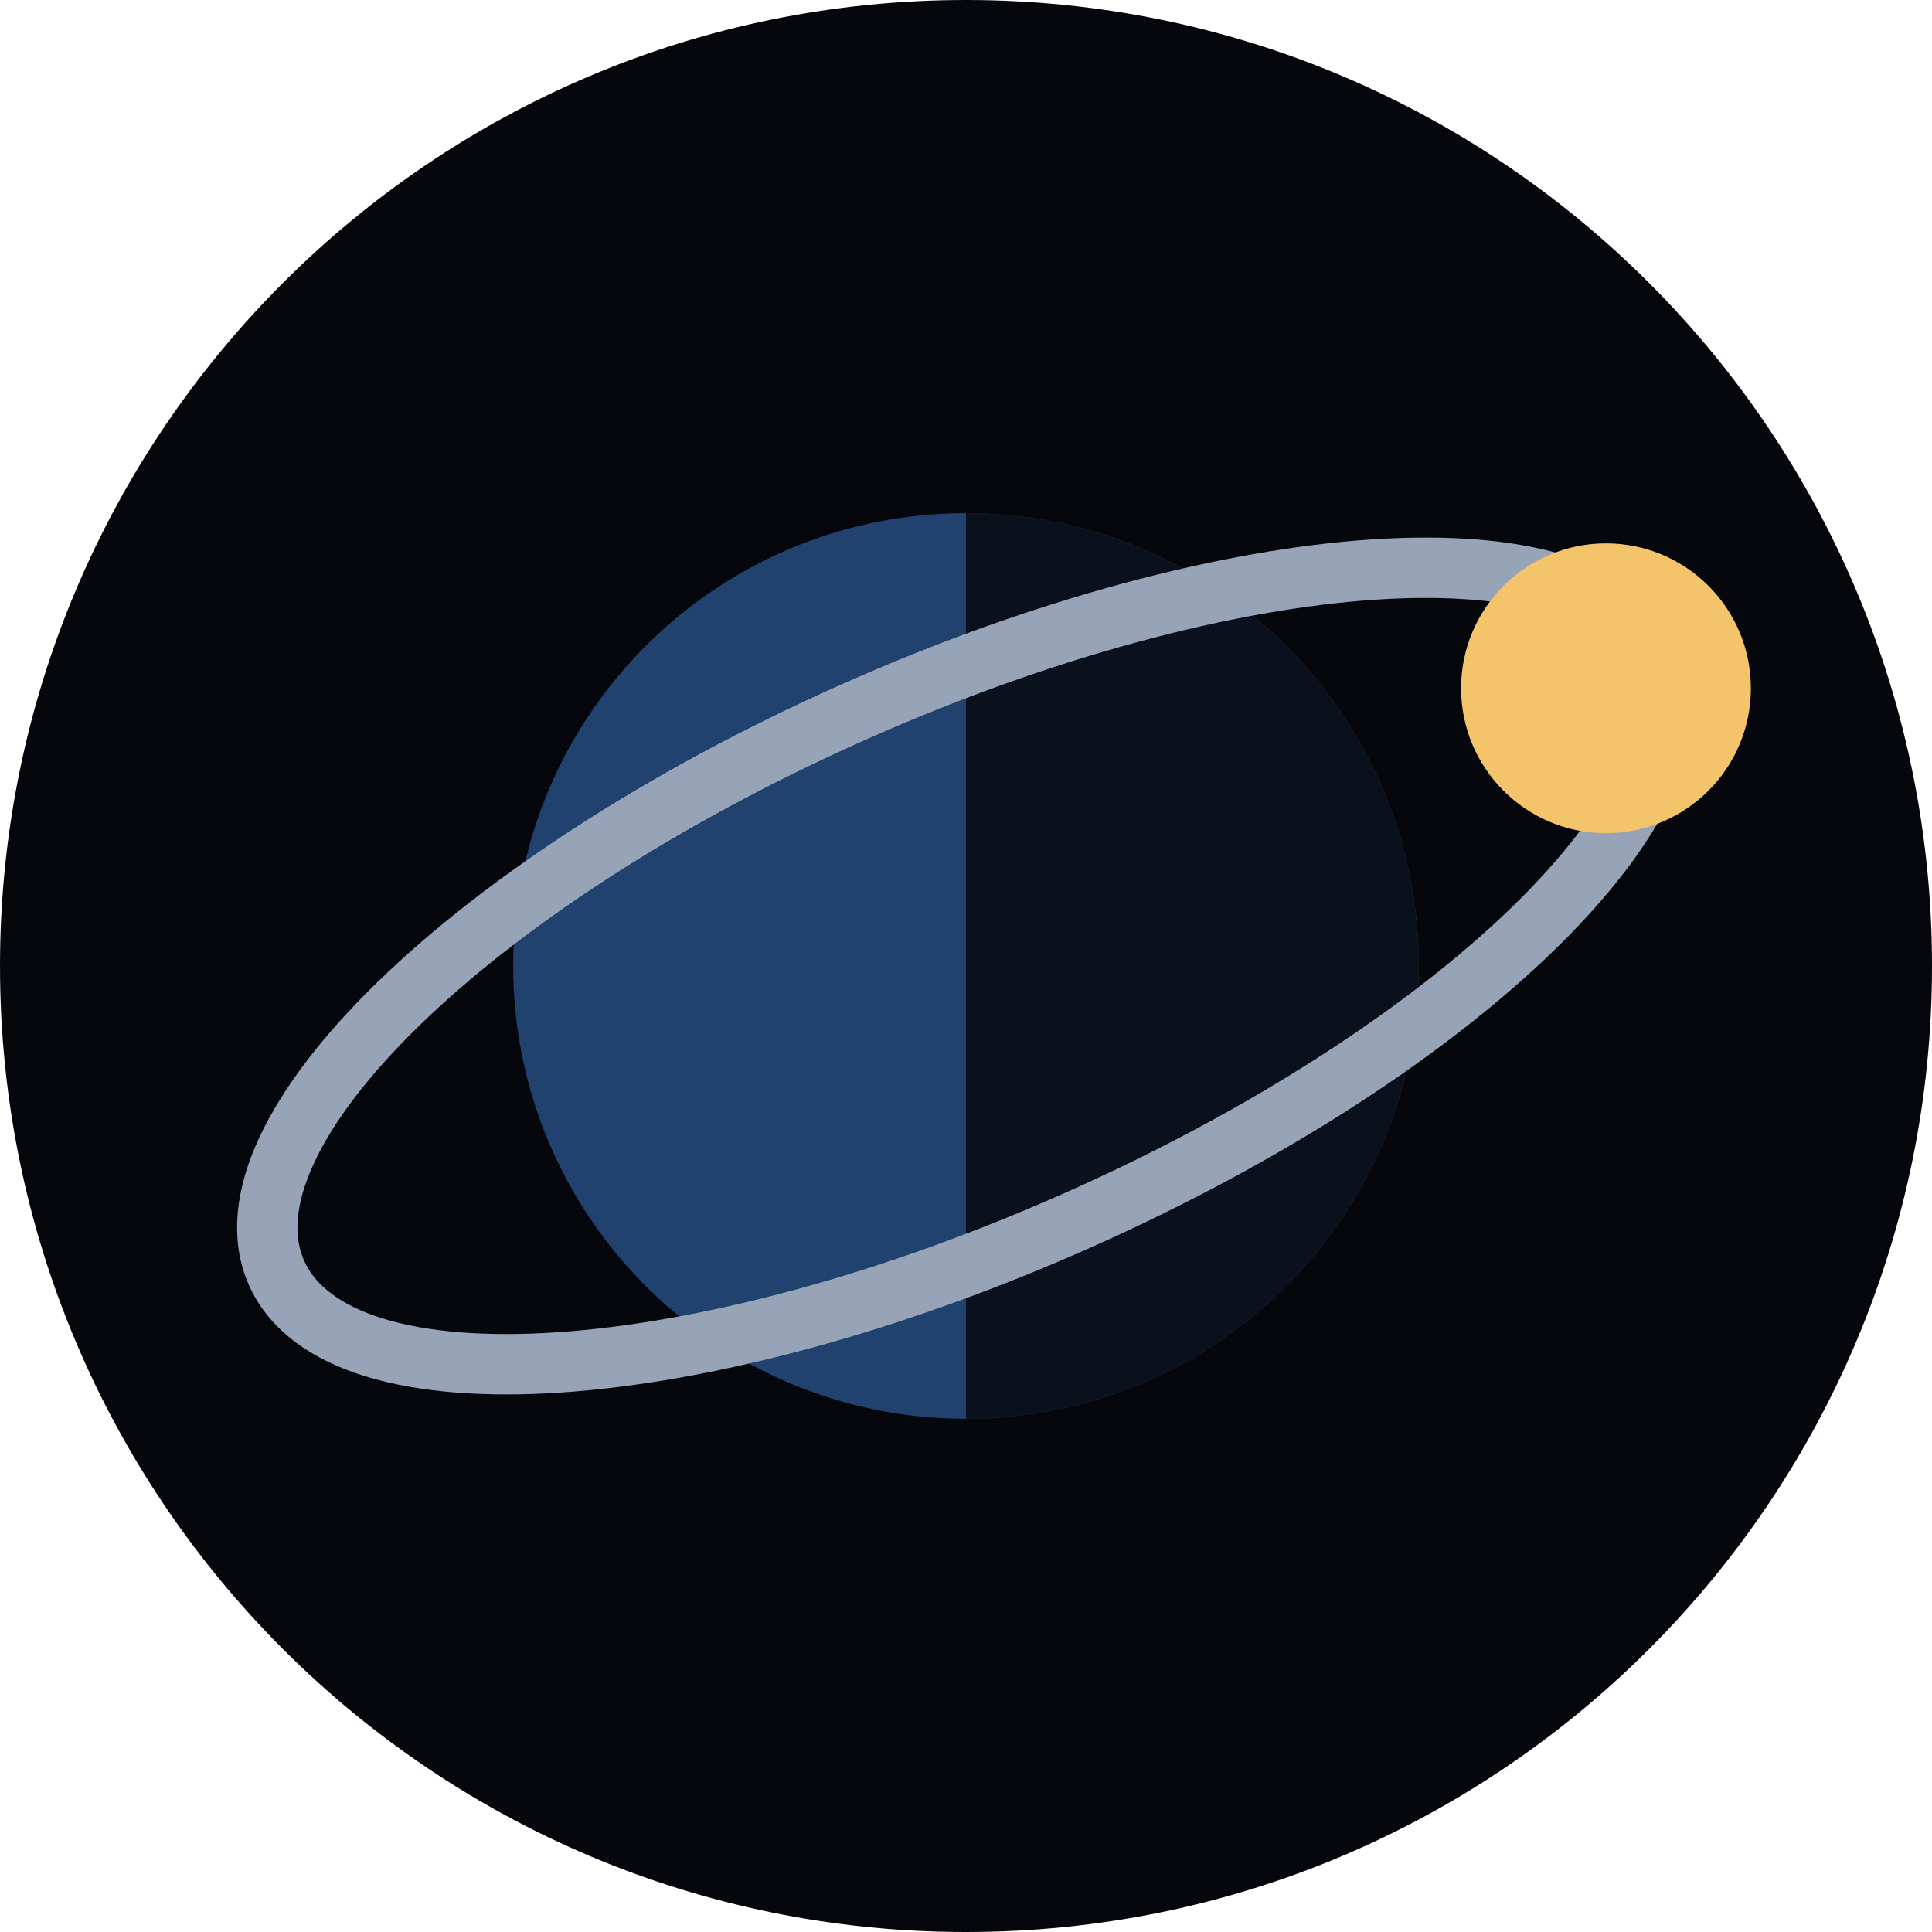
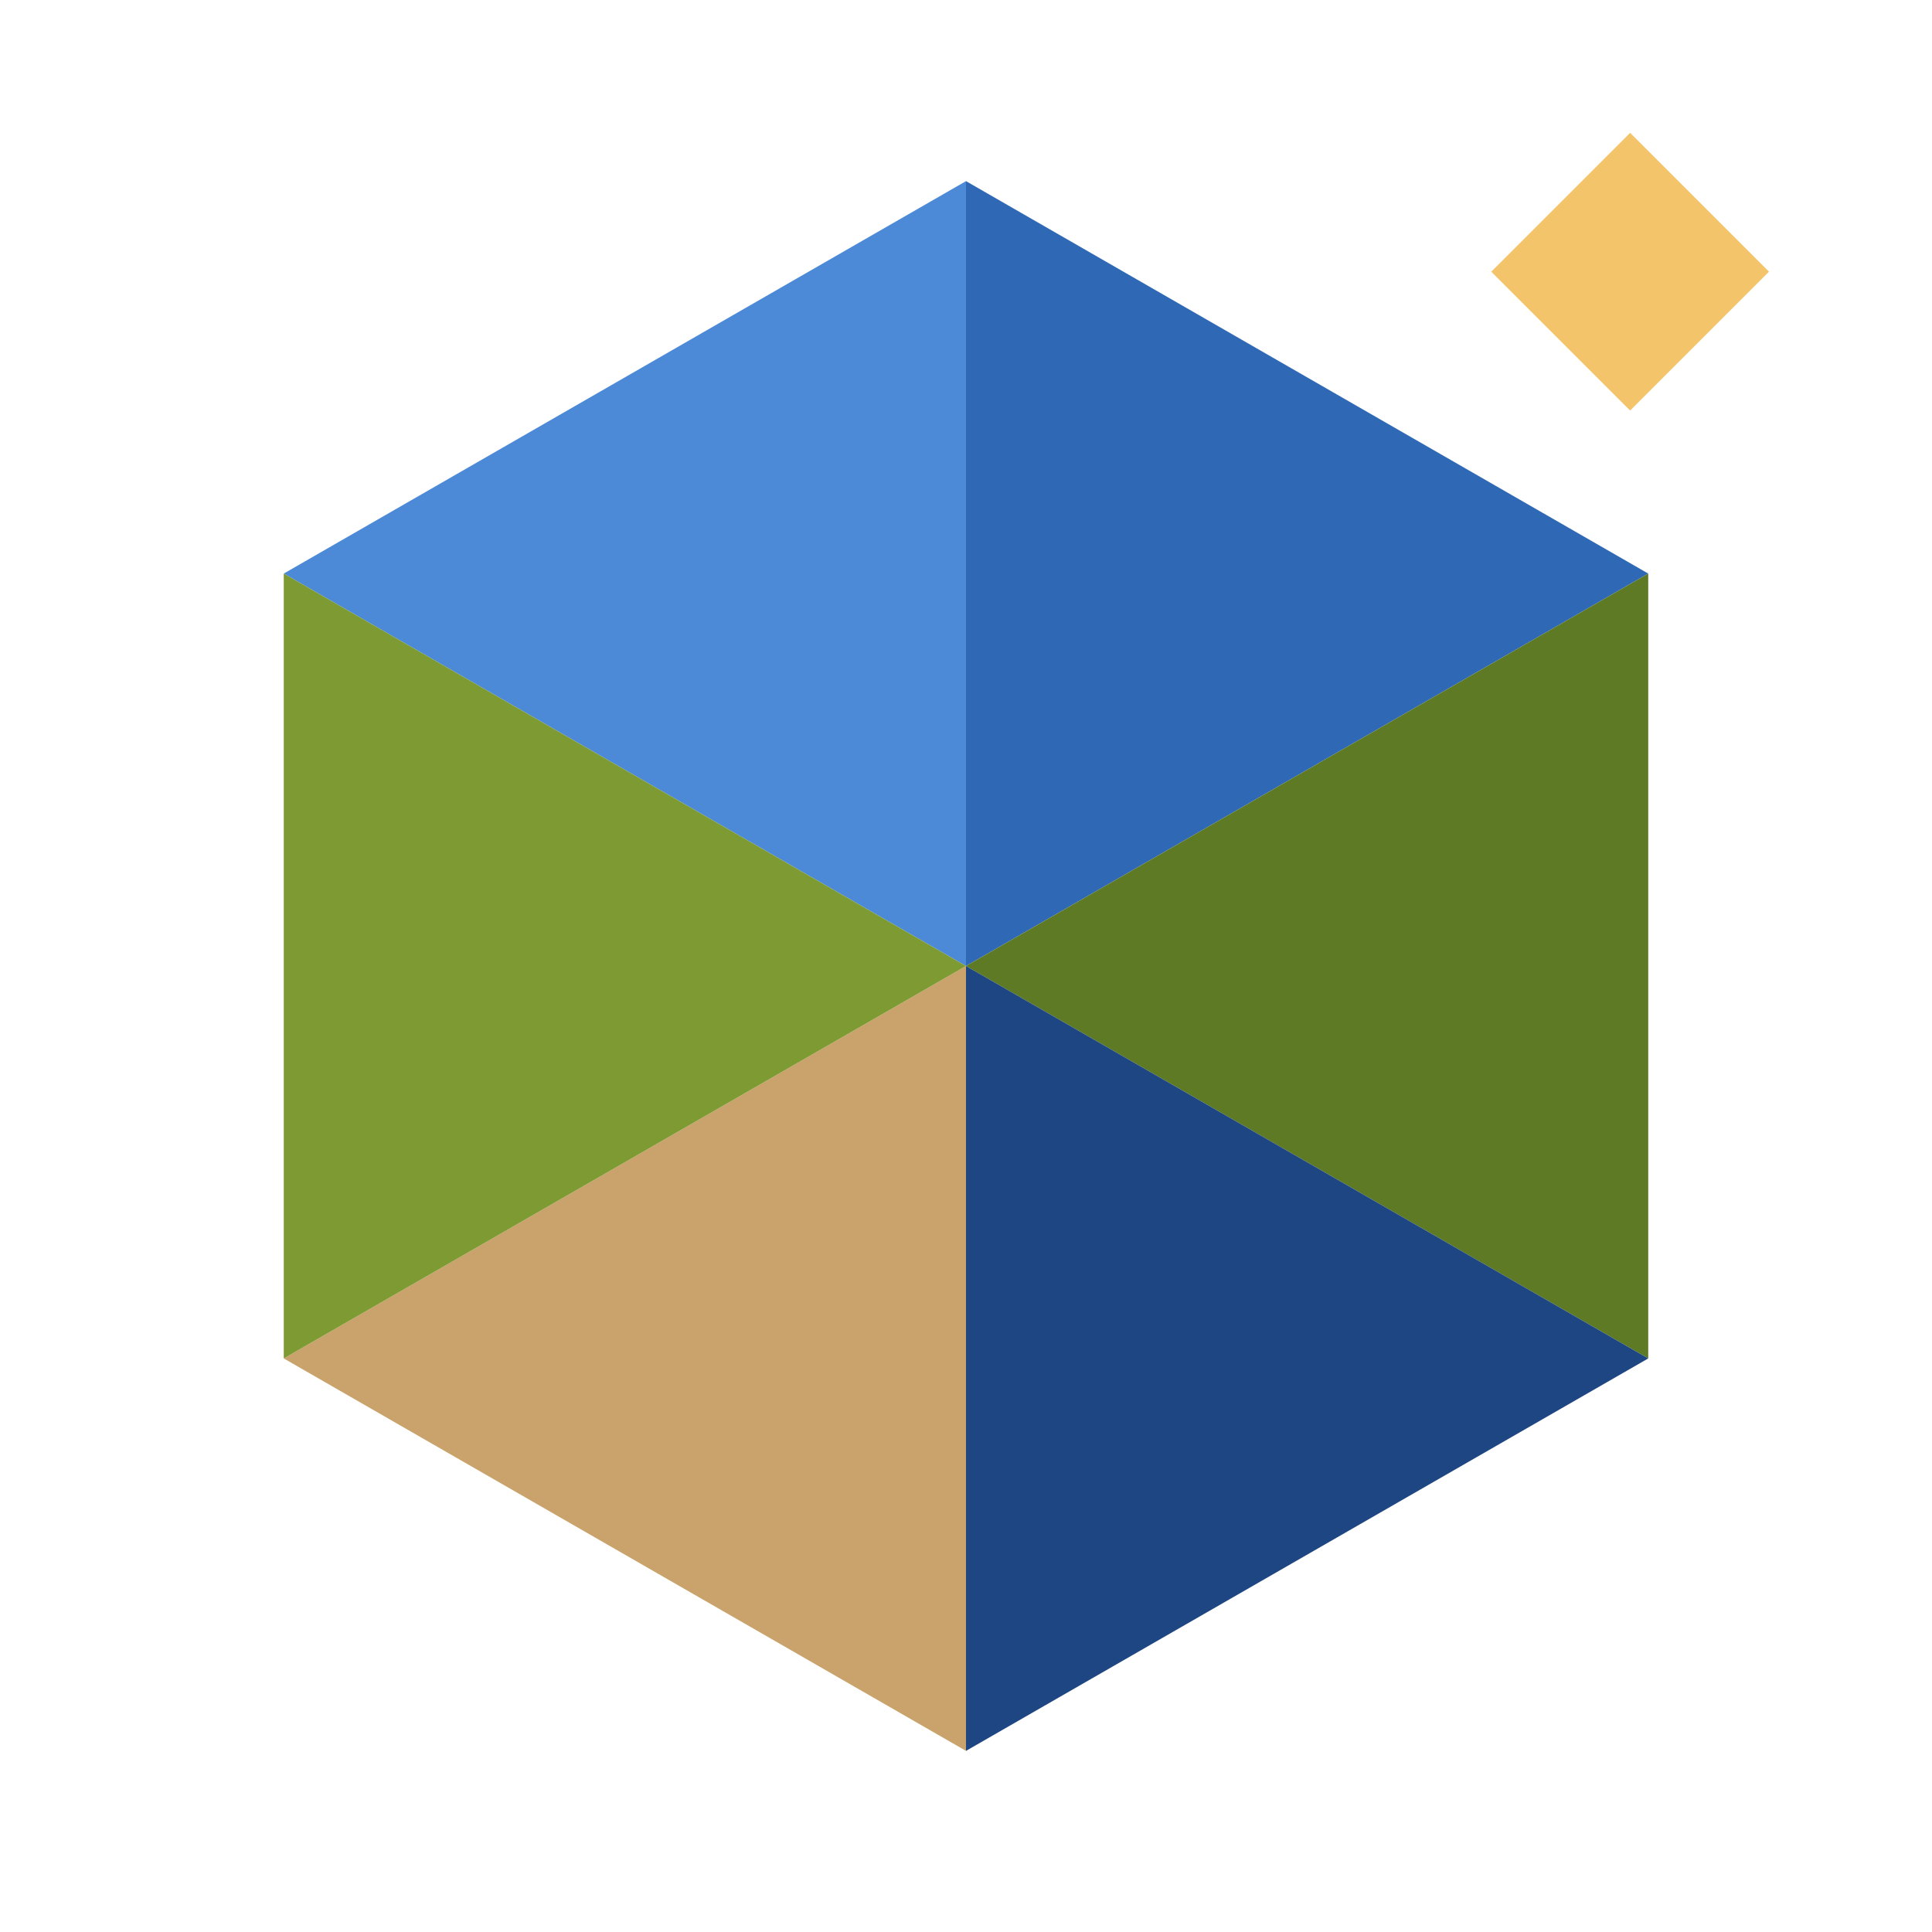
<svg xmlns="http://www.w3.org/2000/svg" viewBox="0 0 32 32">
-   <circle cx="16" cy="16" r="16" fill="#05070c" />
-   <circle cx="16" cy="16" r="7.5" fill="#21416e" />
-   <path d="M16 8.5a7.5 7.5 0 0 1 0 15" fill="#0b111c" />
-   <ellipse cx="16" cy="16" rx="12.5" ry="4.6" fill="none" stroke="#97a3b6" stroke-width="1" transform="rotate(-24 16 16)" />
-   <circle cx="26.6" cy="11.4" r="2.4" fill="#f4c46a" />
+   <path d="M16 16 4.7 9.5 16 3z" fill="#4c8ad8" />
+   <path d="M16 16V3l11.3 6.5z" fill="#2f69b6" />
+   <path d="M16 16 27.3 9.5v13z" fill="#5e7a24" />
+   <path d="M16 16l11.3 6.5L16 29z" fill="#1d4683" />
+   <path d="M16 16v13L4.7 22.5z" fill="#c9a36b" />
+   <path d="M16 16 4.7 22.5v-13z" fill="#7d9a33" />
+   <path d="M27 2.2l2.3 2.3L27 6.8l-2.3-2.3z" fill="#f4c46a" />
</svg>
